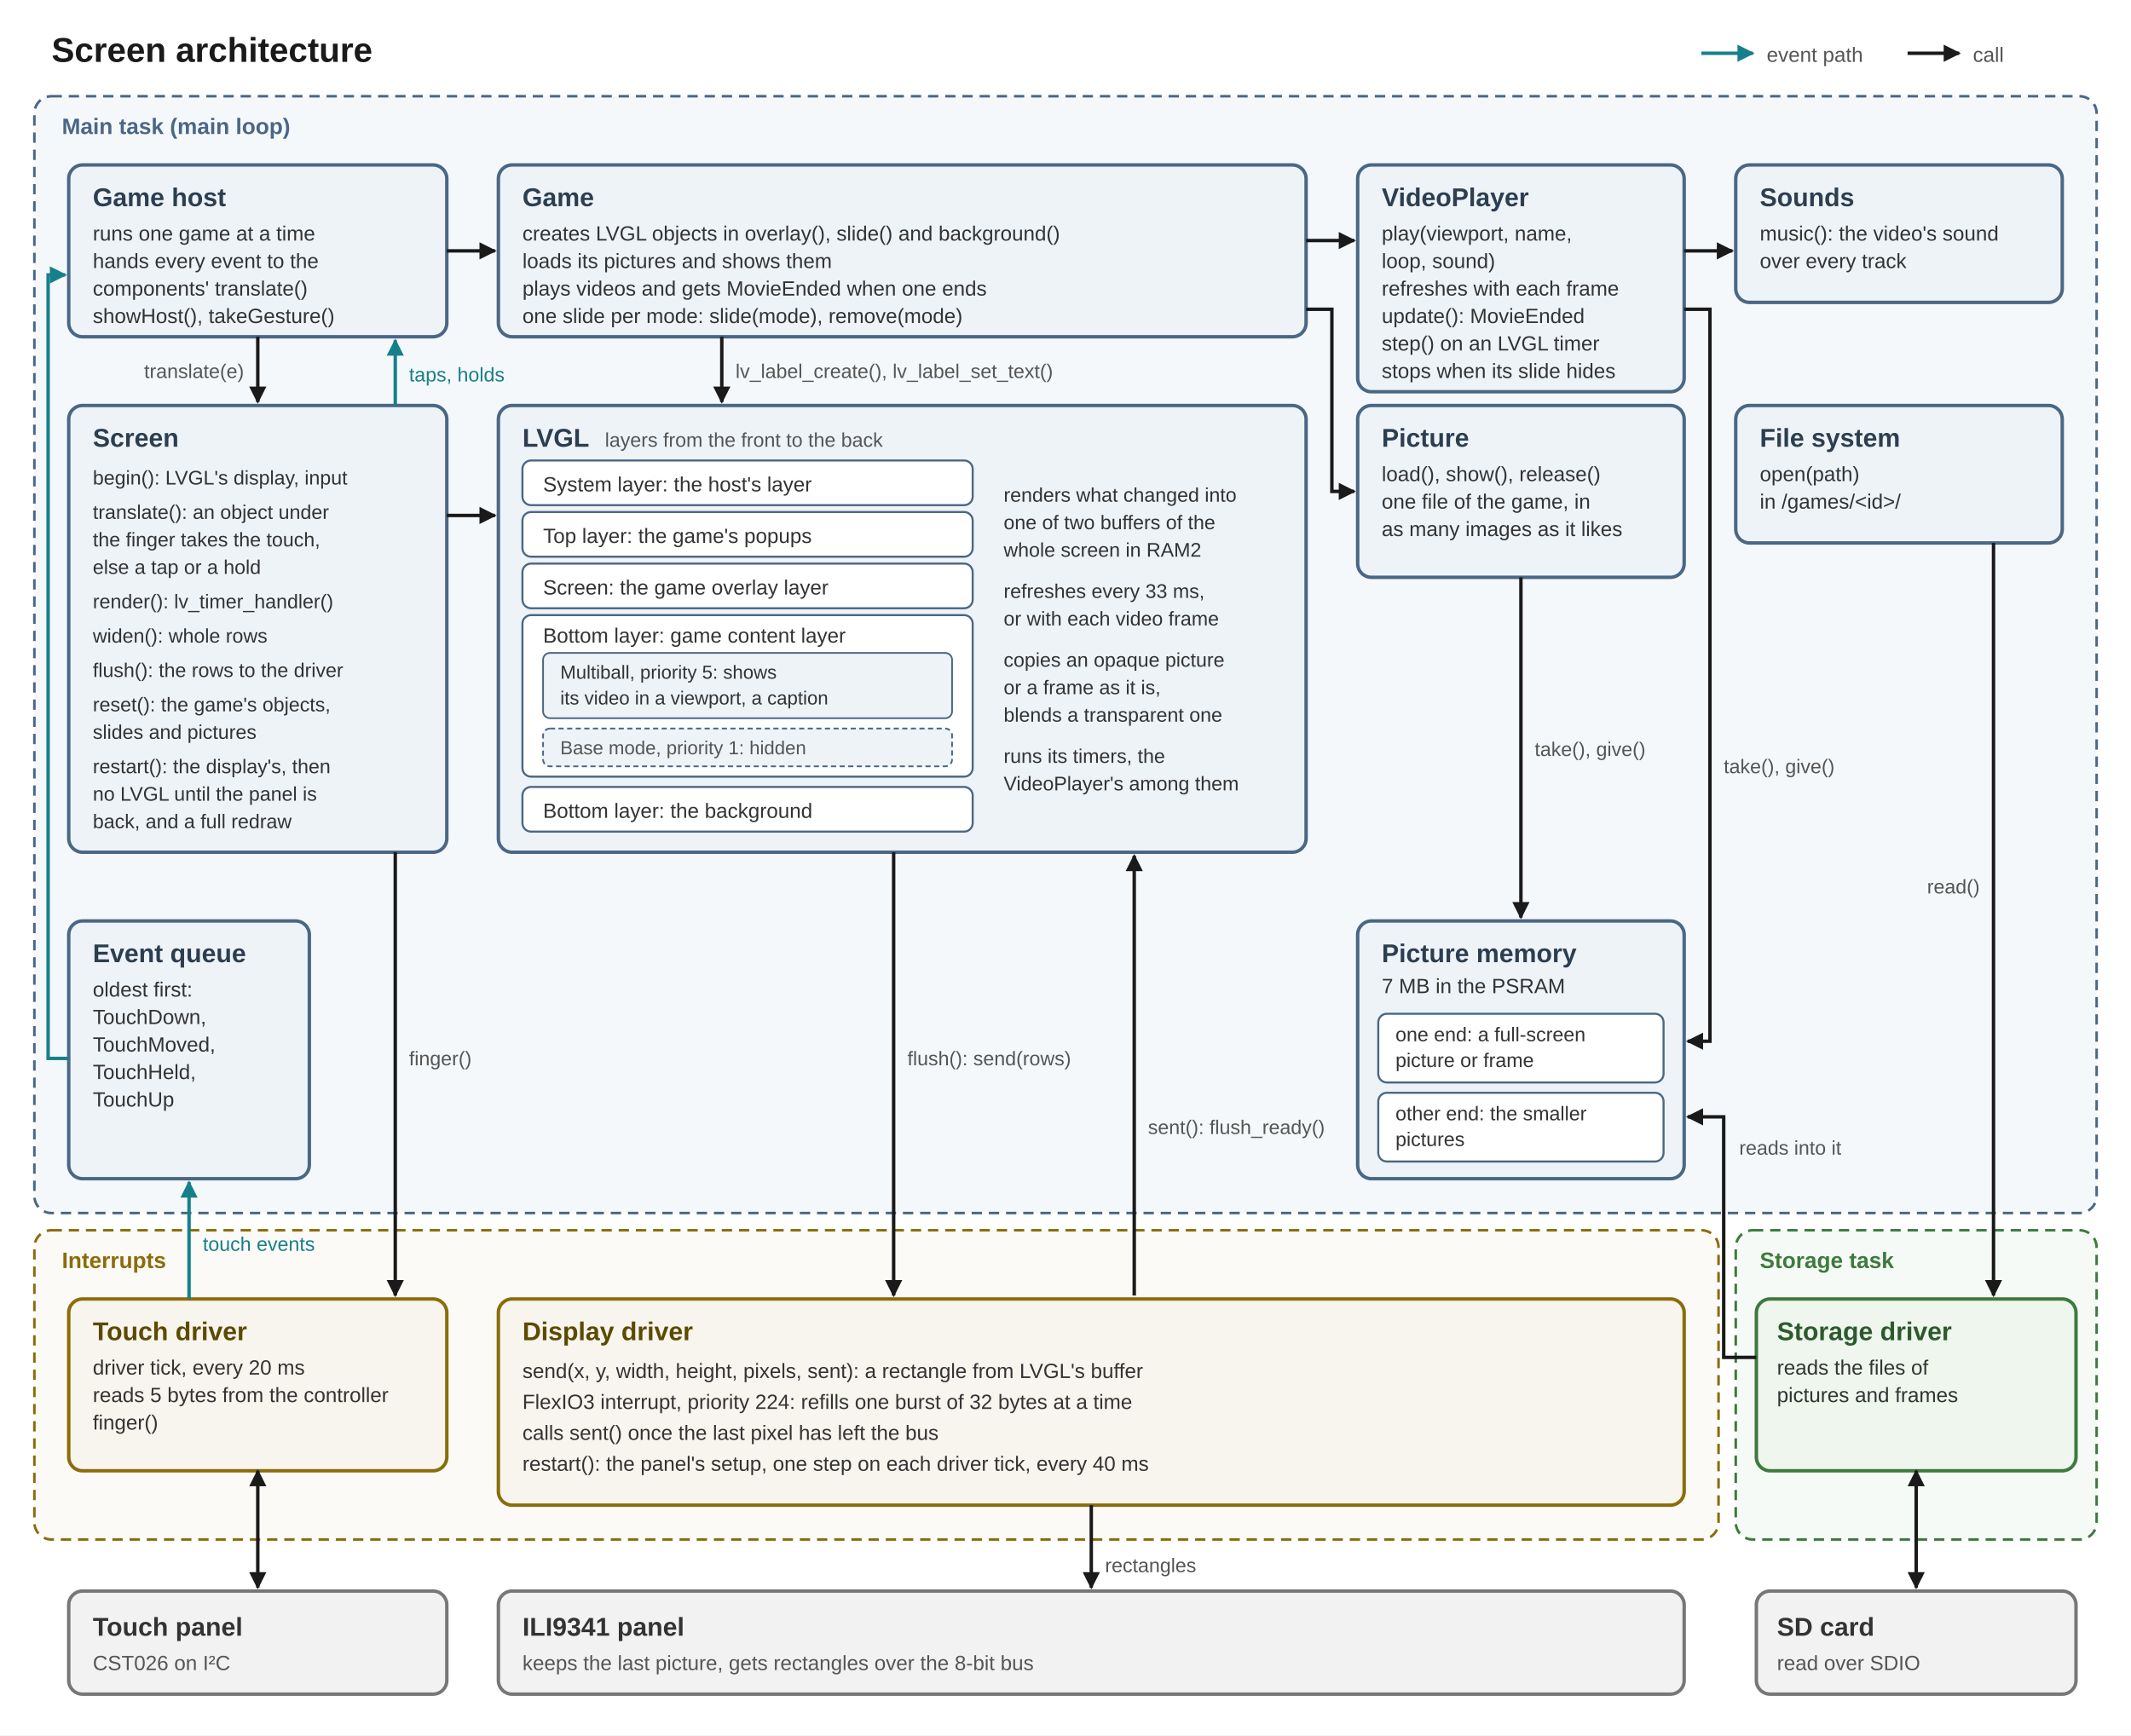
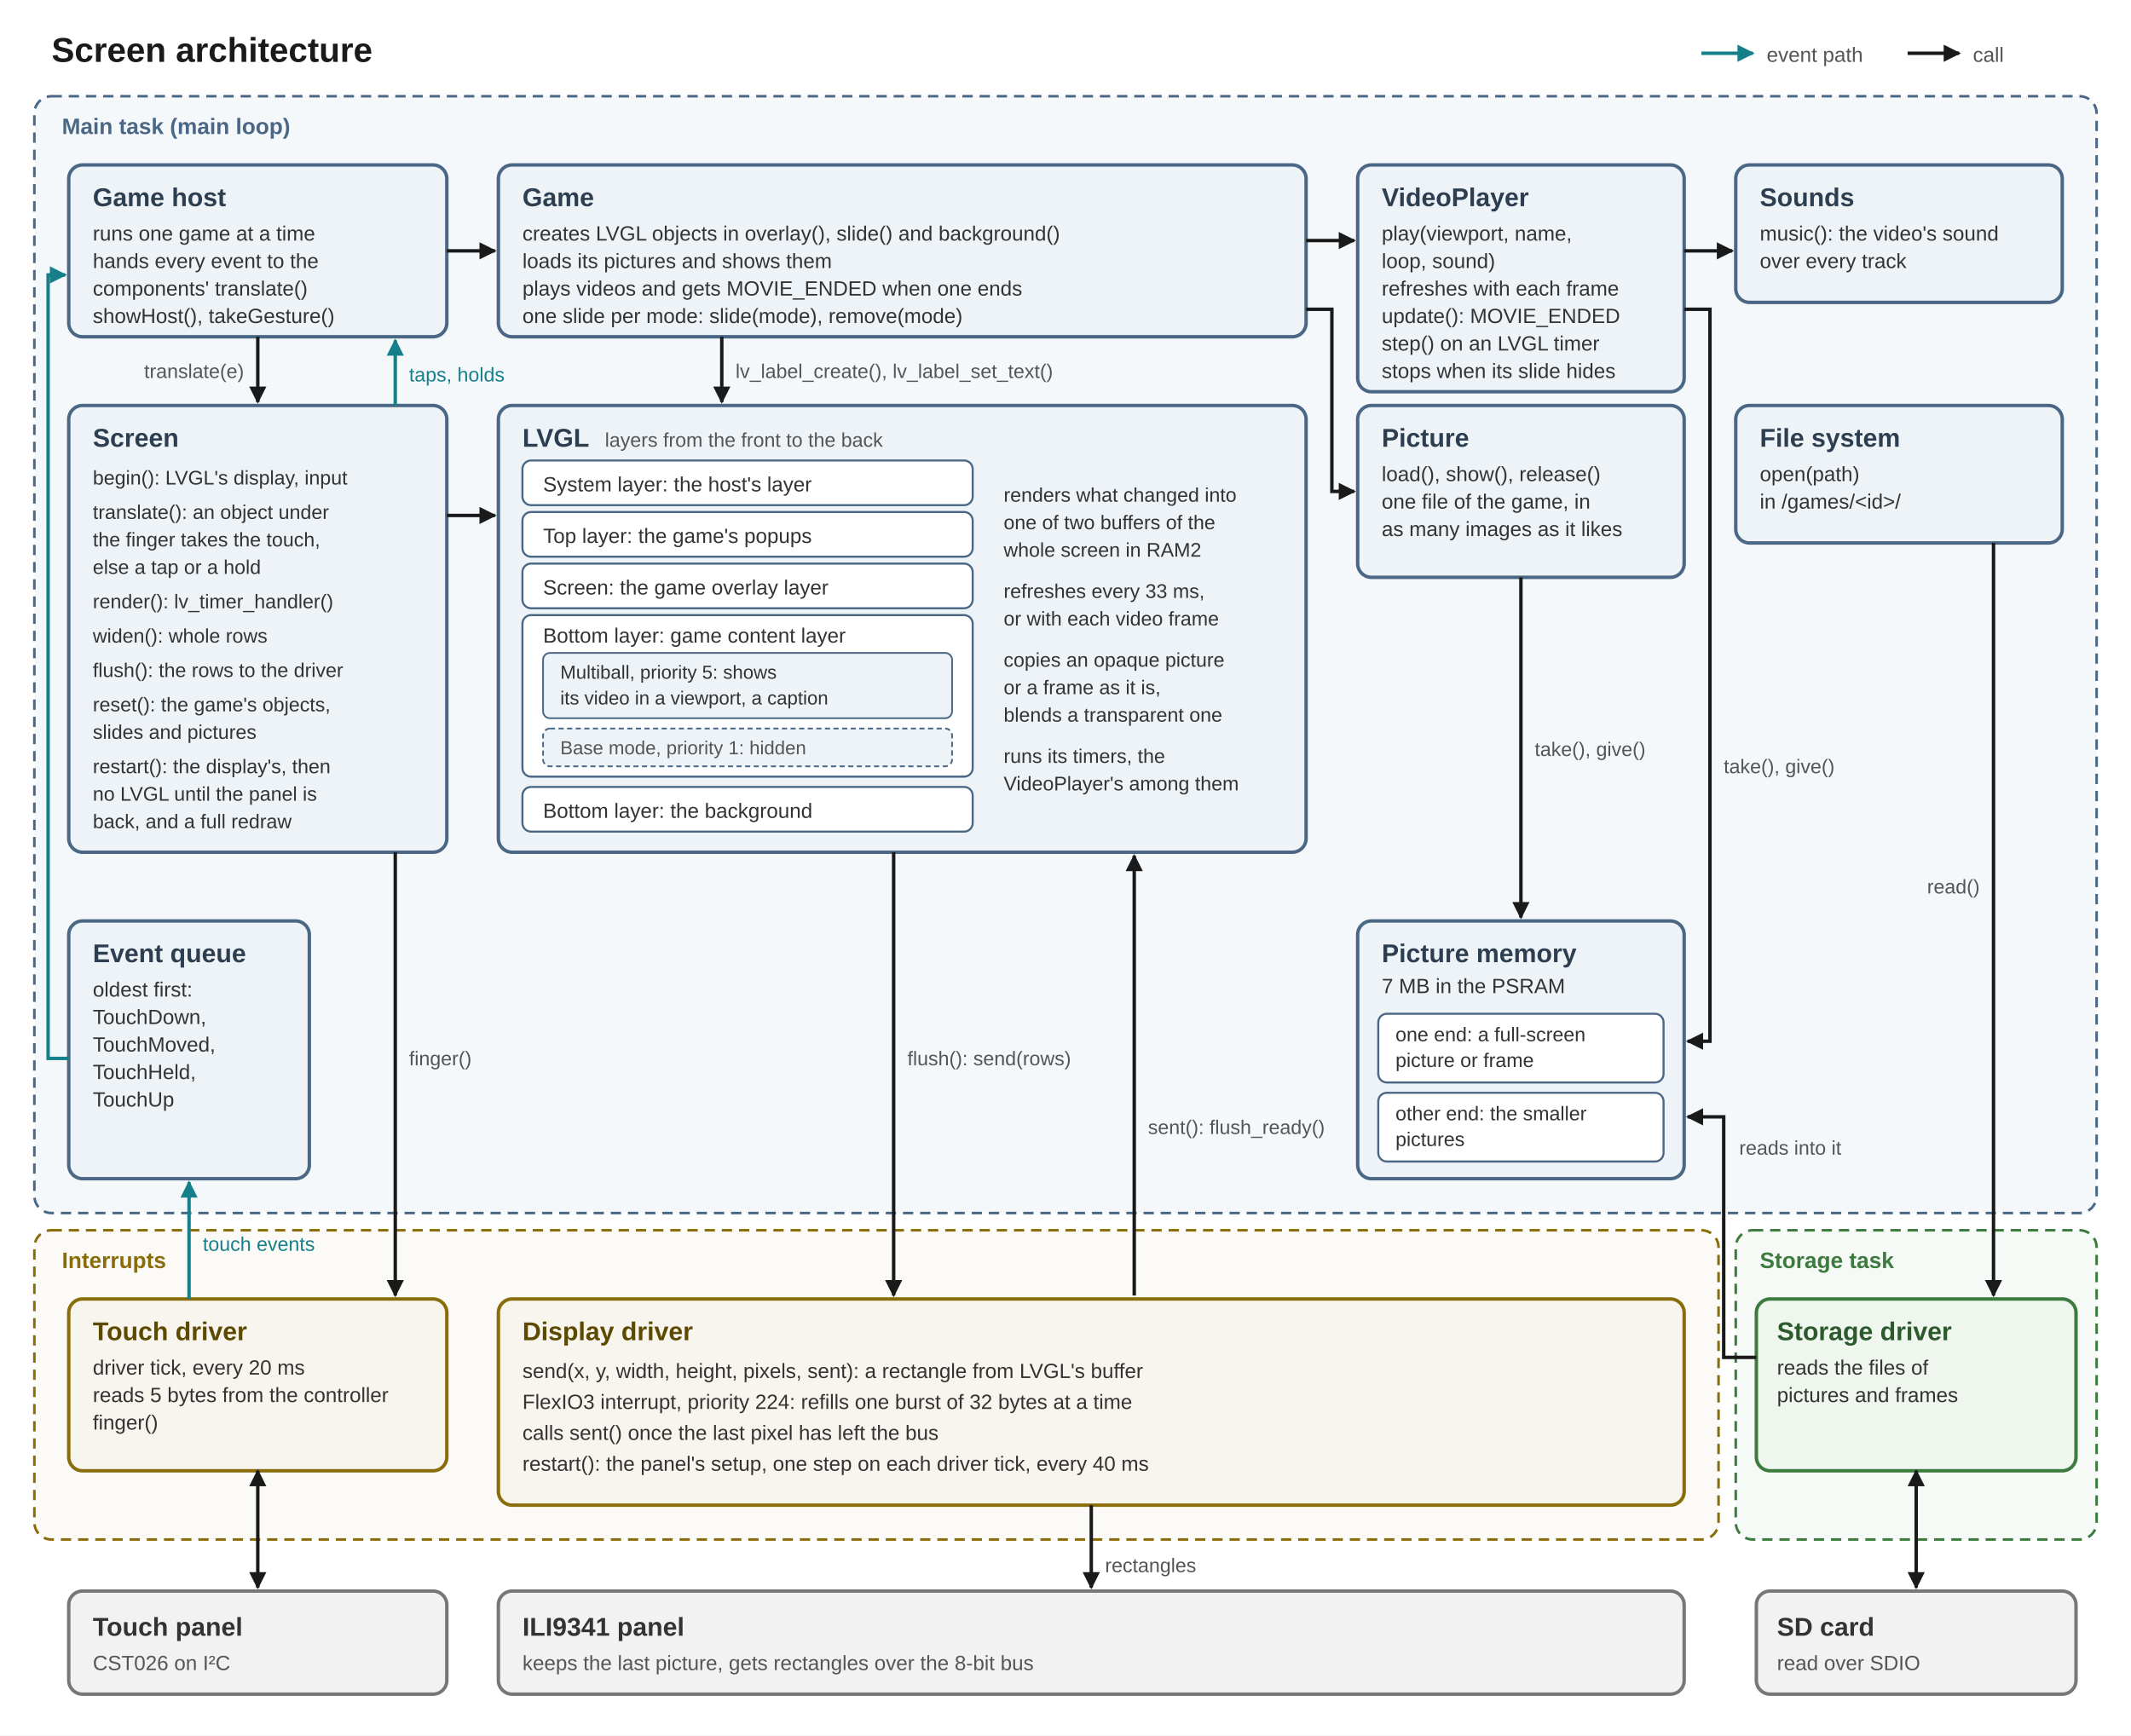
<svg xmlns="http://www.w3.org/2000/svg" viewBox="0 0 1240 1010" font-family="Segoe UI, Arial, sans-serif">
  <defs>
    <marker id="ev" viewBox="0 0 10 10" refX="9" refY="5" markerWidth="5" markerHeight="5" orient="auto-start-reverse">
      <path d="M0 0 L10 5 L0 10 z" fill="#16808a" />
    </marker>
    <marker id="call" viewBox="0 0 10 10" refX="9" refY="5" markerWidth="5" markerHeight="5" orient="auto-start-reverse">
      <path d="M0 0 L10 5 L0 10 z" fill="#1a1a1a" />
    </marker>
  </defs>
  <rect x="0" y="0" width="1240" height="1010" fill="#ffffff" />
  <text x="30" y="36" font-size="20" font-weight="700" fill="#1a1a1a">Screen architecture</text>
  <line x1="990" y1="31" x2="1020" y2="31" stroke="#16808a" stroke-width="2" marker-end="url(#ev)" />
  <text x="1028" y="36" font-size="12" fill="#555">event path</text>
  <line x1="1110" y1="31" x2="1140" y2="31" stroke="#1a1a1a" stroke-width="2" marker-end="url(#call)" />
  <text x="1148" y="36" font-size="12" fill="#555">call</text>
  <rect x="20" y="56" width="1200" height="650" rx="10" fill="#f5f8fb" stroke="#4a6785" stroke-width="1.5" stroke-dasharray="6 4" />
  <text x="36" y="78" font-size="13" font-weight="700" fill="#4a6785">Main task (main loop)</text>
  <rect x="40" y="96" width="220" height="100" rx="8" fill="#eef3f8" stroke="#4a6785" stroke-width="2" />
  <text x="54" y="120" font-size="15" font-weight="700" fill="#2c3e50">Game host</text>
  <text x="54" y="140" font-size="12" fill="#333">runs one game at a time</text>
  <text x="54" y="156" font-size="12" fill="#333">hands every event to the</text>
  <text x="54" y="172" font-size="12" fill="#333">components' translate()</text>
  <text x="54" y="188" font-size="12" fill="#333">showHost(), takeGesture()</text>
  <rect x="290" y="96" width="470" height="100" rx="8" fill="#eef3f8" stroke="#4a6785" stroke-width="2" />
  <text x="304" y="120" font-size="15" font-weight="700" fill="#2c3e50">Game</text>
  <text x="304" y="140" font-size="12" fill="#333">creates LVGL objects in overlay(), slide() and background()</text>
  <text x="304" y="156" font-size="12" fill="#333">loads its pictures and shows them</text>
-   <text x="304" y="172" font-size="12" fill="#333">plays videos and gets MovieEnded when one ends</text>
+   <text x="304" y="172" font-size="12" fill="#333">plays videos and gets MOVIE_ENDED when one ends</text>
  <text x="304" y="188" font-size="12" fill="#333">one slide per mode: slide(mode), remove(mode)</text>
  <rect x="790" y="96" width="190" height="132" rx="8" fill="#eef3f8" stroke="#4a6785" stroke-width="2" />
  <text x="804" y="120" font-size="15" font-weight="700" fill="#2c3e50">VideoPlayer</text>
  <text x="804" y="140" font-size="12" fill="#333">play(viewport, name,</text>
  <text x="804" y="156" font-size="12" fill="#333">loop, sound)</text>
  <text x="804" y="172" font-size="12" fill="#333">refreshes with each frame</text>
-   <text x="804" y="188" font-size="12" fill="#333">update(): MovieEnded</text>
+   <text x="804" y="188" font-size="12" fill="#333">update(): MOVIE_ENDED</text>
  <text x="804" y="204" font-size="12" fill="#333">step() on an LVGL timer</text>
  <text x="804" y="220" font-size="12" fill="#333">stops when its slide hides</text>
  <rect x="1010" y="96" width="190" height="80" rx="8" fill="#eef3f8" stroke="#4a6785" stroke-width="2" />
  <text x="1024" y="120" font-size="15" font-weight="700" fill="#2c3e50">Sounds</text>
  <text x="1024" y="140" font-size="12" fill="#333">music(): the video's sound</text>
  <text x="1024" y="156" font-size="12" fill="#333">over every track</text>
  <rect x="40" y="236" width="220" height="260" rx="8" fill="#eef3f8" stroke="#4a6785" stroke-width="2" />
  <text x="54" y="260" font-size="15" font-weight="700" fill="#2c3e50">Screen</text>
  <text x="54" y="282" font-size="11.5" fill="#333">begin(): LVGL's display, input</text>
  <text x="54" y="302" font-size="11.5" fill="#333">translate(): an object under</text>
  <text x="54" y="318" font-size="11.5" fill="#333">the finger takes the touch,</text>
  <text x="54" y="334" font-size="11.5" fill="#333">else a tap or a hold</text>
  <text x="54" y="354" font-size="11.5" fill="#333">render(): lv_timer_handler()</text>
  <text x="54" y="374" font-size="11.5" fill="#333">widen(): whole rows</text>
  <text x="54" y="394" font-size="11.5" fill="#333">flush(): the rows to the driver</text>
  <text x="54" y="414" font-size="11.5" fill="#333">reset(): the game's objects,</text>
  <text x="54" y="430" font-size="11.5" fill="#333">slides and pictures</text>
  <text x="54" y="450" font-size="11.5" fill="#333">restart(): the display's, then</text>
  <text x="54" y="466" font-size="11.5" fill="#333">no LVGL until the panel is</text>
  <text x="54" y="482" font-size="11.5" fill="#333">back, and a full redraw</text>
  <rect x="290" y="236" width="470" height="260" rx="8" fill="#eef3f8" stroke="#4a6785" stroke-width="2" />
  <text x="304" y="260" font-size="15" font-weight="700" fill="#2c3e50">LVGL</text>
  <text x="352" y="260" font-size="11.5" fill="#555">layers from the front to the back</text>
  <rect x="304" y="268" width="262" height="26" rx="5" fill="#ffffff" stroke="#4a6785" stroke-width="1.2" />
  <text x="316" y="286" font-size="12" fill="#333">System layer: the host's layer</text>
  <rect x="304" y="298" width="262" height="26" rx="5" fill="#ffffff" stroke="#4a6785" stroke-width="1.2" />
  <text x="316" y="316" font-size="12" fill="#333">Top layer: the game's popups</text>
  <rect x="304" y="328" width="262" height="26" rx="5" fill="#ffffff" stroke="#4a6785" stroke-width="1.2" />
  <text x="316" y="346" font-size="12" fill="#333">Screen: the game overlay layer</text>
  <rect x="304" y="358" width="262" height="94" rx="5" fill="#ffffff" stroke="#4a6785" stroke-width="1.2" />
  <text x="316" y="374" font-size="12" fill="#333">Bottom layer: game content layer</text>
  <rect x="316" y="380" width="238" height="38" rx="4" fill="#eef3f8" stroke="#4a6785" stroke-width="1" />
  <text x="326" y="395" font-size="11" fill="#333">Multiball, priority 5: shows</text>
  <text x="326" y="410" font-size="11" fill="#333">its video in a viewport, a caption</text>
  <rect x="316" y="424" width="238" height="22" rx="4" fill="#eef3f8" stroke="#4a6785" stroke-width="1" stroke-dasharray="3 2" />
  <text x="326" y="439" font-size="11" fill="#555">Base mode, priority 1: hidden</text>
  <rect x="304" y="458" width="262" height="26" rx="5" fill="#ffffff" stroke="#4a6785" stroke-width="1.2" />
  <text x="316" y="476" font-size="12" fill="#333">Bottom layer: the background</text>
  <text x="584" y="292" font-size="11.5" fill="#333">renders what changed into</text>
  <text x="584" y="308" font-size="11.5" fill="#333">one of two buffers of the</text>
  <text x="584" y="324" font-size="11.5" fill="#333">whole screen in RAM2</text>
  <text x="584" y="348" font-size="11.5" fill="#333" data-fig="t_refr">refreshes every 33 ms,</text>
  <text x="584" y="364" font-size="11.5" fill="#333">or with each video frame</text>
  <text x="584" y="388" font-size="11.5" fill="#333">copies an opaque picture</text>
  <text x="584" y="404" font-size="11.5" fill="#333">or a frame as it is,</text>
  <text x="584" y="420" font-size="11.5" fill="#333">blends a transparent one</text>
  <text x="584" y="444" font-size="11.5" fill="#333">runs its timers, the</text>
  <text x="584" y="460" font-size="11.5" fill="#333">VideoPlayer's among them</text>
  <rect x="790" y="236" width="190" height="100" rx="8" fill="#eef3f8" stroke="#4a6785" stroke-width="2" />
  <text x="804" y="260" font-size="15" font-weight="700" fill="#2c3e50">Picture</text>
  <text x="804" y="280" font-size="12" fill="#333">load(), show(), release()</text>
  <text x="804" y="296" font-size="12" fill="#333">one file of the game, in</text>
  <text x="804" y="312" font-size="12" fill="#333">as many images as it likes</text>
  <rect x="1010" y="236" width="190" height="80" rx="8" fill="#eef3f8" stroke="#4a6785" stroke-width="2" />
  <text x="1024" y="260" font-size="15" font-weight="700" fill="#2c3e50">File system</text>
  <text x="1024" y="280" font-size="12" fill="#333">open(path)</text>
  <text x="1024" y="296" font-size="12" fill="#333">in /games/&lt;id&gt;/</text>
  <rect x="40" y="536" width="140" height="150" rx="8" fill="#eef3f8" stroke="#4a6785" stroke-width="2" />
  <text x="54" y="560" font-size="15" font-weight="700" fill="#2c3e50">Event queue</text>
  <text x="54" y="580" font-size="12" fill="#333">oldest first:</text>
  <text x="54" y="596" font-size="12" fill="#333">TouchDown,</text>
  <text x="54" y="612" font-size="12" fill="#333">TouchMoved,</text>
  <text x="54" y="628" font-size="12" fill="#333">TouchHeld,</text>
  <text x="54" y="644" font-size="12" fill="#333">TouchUp</text>
  <rect x="790" y="536" width="190" height="150" rx="8" fill="#eef3f8" stroke="#4a6785" stroke-width="2" />
  <text x="804" y="560" font-size="15" font-weight="700" fill="#2c3e50">Picture memory</text>
  <text x="804" y="578" font-size="12" fill="#333" data-fig="b_pictures">7 MB in the PSRAM</text>
  <rect x="802" y="590" width="166" height="40" rx="5" fill="#ffffff" stroke="#4a6785" stroke-width="1.2" />
  <text x="812" y="606" font-size="11.5" fill="#333">one end: a full-screen</text>
  <text x="812" y="621" font-size="11.5" fill="#333">picture or frame</text>
  <rect x="802" y="636" width="166" height="40" rx="5" fill="#ffffff" stroke="#4a6785" stroke-width="1.2" />
  <text x="812" y="652" font-size="11.5" fill="#333">other end: the smaller</text>
  <text x="812" y="667" font-size="11.5" fill="#333">pictures</text>
  <rect x="20" y="716" width="980" height="180" rx="10" fill="#fcfaf6" stroke="#8a6d0b" stroke-width="1.5" stroke-dasharray="6 4" />
  <text x="36" y="738" font-size="13" font-weight="700" fill="#8a6d0b">Interrupts</text>
  <rect x="40" y="756" width="220" height="100" rx="8" fill="#f8f4ee" stroke="#8a6d0b" stroke-width="2" />
  <text x="54" y="780" font-size="15" font-weight="700" fill="#5c4a00">Touch driver</text>
  <text x="54" y="800" font-size="12" fill="#333" data-fig="t_ttick">driver tick, every 20 ms</text>
  <text x="54" y="816" font-size="12" fill="#333" data-fig="n_touch_data">reads 5 bytes from the controller</text>
  <text x="54" y="832" font-size="12" fill="#333">finger()</text>
  <rect x="290" y="756" width="690" height="120" rx="8" fill="#f8f4ee" stroke="#8a6d0b" stroke-width="2" />
  <text x="304" y="780" font-size="15" font-weight="700" fill="#5c4a00">Display driver</text>
  <text x="304" y="802" font-size="12" fill="#333">send(x, y, width, height, pixels, sent): a rectangle from LVGL's buffer</text>
  <text x="304" y="820" font-size="12" fill="#333" data-fig="n_burst">FlexIO3 interrupt, priority 224: refills one burst of 32 bytes at a time</text>
  <text x="304" y="838" font-size="12" fill="#333">calls sent() once the last pixel has left the bus</text>
  <text x="304" y="856" font-size="12" fill="#333" data-fig="t_dtick">restart(): the panel's setup, one step on each driver tick, every 40 ms</text>
  <rect x="1010" y="716" width="210" height="180" rx="10" fill="#f6faf6" stroke="#3d7a3d" stroke-width="1.5" stroke-dasharray="6 4" />
  <text x="1024" y="738" font-size="13" font-weight="700" fill="#3d7a3d">Storage task</text>
  <rect x="1022" y="756" width="186" height="100" rx="8" fill="#eef6ee" stroke="#3d7a3d" stroke-width="2" />
  <text x="1034" y="780" font-size="15" font-weight="700" fill="#2d5a2d">Storage driver</text>
  <text x="1034" y="800" font-size="12" fill="#333">reads the files of</text>
  <text x="1034" y="816" font-size="12" fill="#333">pictures and frames</text>
  <rect x="40" y="926" width="220" height="60" rx="8" fill="#f2f2f2" stroke="#777" stroke-width="2" />
  <text x="54" y="952" font-size="15" font-weight="700" fill="#333">Touch panel</text>
  <text x="54" y="972" font-size="12" fill="#555">CST026 on I²C</text>
  <rect x="290" y="926" width="690" height="60" rx="8" fill="#f2f2f2" stroke="#777" stroke-width="2" />
  <text x="304" y="952" font-size="15" font-weight="700" fill="#333">ILI9341 panel</text>
  <text x="304" y="972" font-size="12" fill="#555">keeps the last picture, gets rectangles over the 8-bit bus</text>
  <rect x="1022" y="926" width="186" height="60" rx="8" fill="#f2f2f2" stroke="#777" stroke-width="2" />
  <text x="1034" y="952" font-size="15" font-weight="700" fill="#333">SD card</text>
  <text x="1034" y="972" font-size="12" fill="#555">read over SDIO</text>
  <line x1="260" y1="146" x2="288" y2="146" stroke="#1a1a1a" stroke-width="2" marker-end="url(#call)" />
  <line x1="150" y1="196" x2="150" y2="234" stroke="#1a1a1a" stroke-width="2" marker-end="url(#call)" />
  <text x="142" y="220" text-anchor="end" font-size="11.5" fill="#555">translate(e)</text>
  <line x1="420" y1="196" x2="420" y2="234" stroke="#1a1a1a" stroke-width="2" marker-end="url(#call)" />
  <text x="428" y="220" font-size="11.5" fill="#555">lv_label_create(), lv_label_set_text()</text>
  <line x1="760" y1="140" x2="788" y2="140" stroke="#1a1a1a" stroke-width="2" marker-end="url(#call)" />
  <path d="M760 180 H775 V286 H788" fill="none" stroke="#1a1a1a" stroke-width="2" marker-end="url(#call)" />
  <line x1="980" y1="146" x2="1008" y2="146" stroke="#1a1a1a" stroke-width="2" marker-end="url(#call)" />
  <line x1="260" y1="300" x2="288" y2="300" stroke="#1a1a1a" stroke-width="2" marker-end="url(#call)" />
  <line x1="885" y1="336" x2="885" y2="534" stroke="#1a1a1a" stroke-width="2" marker-end="url(#call)" />
  <text x="893" y="440" font-size="11.5" fill="#555">take(), give()</text>
  <path d="M980 180 H995 V606 H982" fill="none" stroke="#1a1a1a" stroke-width="2" marker-end="url(#call)" />
  <text x="1003" y="450" font-size="11.5" fill="#555">take(), give()</text>
  <line x1="520" y1="496" x2="520" y2="754" stroke="#1a1a1a" stroke-width="2" marker-end="url(#call)" />
  <text x="528" y="620" font-size="11.5" fill="#555">flush(): send(rows)</text>
  <line x1="660" y1="754" x2="660" y2="498" stroke="#1a1a1a" stroke-width="2" marker-end="url(#call)" />
  <text x="668" y="660" font-size="11.5" fill="#555">sent(): flush_ready()</text>
  <line x1="230" y1="496" x2="230" y2="754" stroke="#1a1a1a" stroke-width="2" marker-end="url(#call)" />
  <text x="238" y="620" font-size="11.5" fill="#555">finger()</text>
  <line x1="150" y1="856" x2="150" y2="924" stroke="#1a1a1a" stroke-width="2" marker-start="url(#call)" marker-end="url(#call)" />
  <line x1="635" y1="876" x2="635" y2="924" stroke="#1a1a1a" stroke-width="2" marker-end="url(#call)" />
  <text x="643" y="915" font-size="11.5" fill="#555">rectangles</text>
  <path d="M1160 316 V754" fill="none" stroke="#1a1a1a" stroke-width="2" marker-end="url(#call)" />
  <text x="1152" y="520" text-anchor="end" font-size="11.5" fill="#555">read()</text>
  <path d="M1022 790 H1003 V650 H982" fill="none" stroke="#1a1a1a" stroke-width="2" marker-end="url(#call)" />
  <text x="1012" y="672" font-size="11.5" fill="#555">reads into it</text>
  <line x1="1115" y1="856" x2="1115" y2="924" stroke="#1a1a1a" stroke-width="2" marker-start="url(#call)" marker-end="url(#call)" />
  <line x1="110" y1="756" x2="110" y2="688" stroke="#16808a" stroke-width="2" marker-end="url(#ev)" />
  <text x="118" y="728" font-size="11.5" fill="#16808a">touch events</text>
  <path d="M40 616 H28 V160 H38" fill="none" stroke="#16808a" stroke-width="2" marker-end="url(#ev)" />
  <line x1="230" y1="236" x2="230" y2="198" stroke="#16808a" stroke-width="2" marker-end="url(#ev)" />
  <text x="238" y="222" font-size="11.5" fill="#16808a">taps, holds</text>
</svg>
